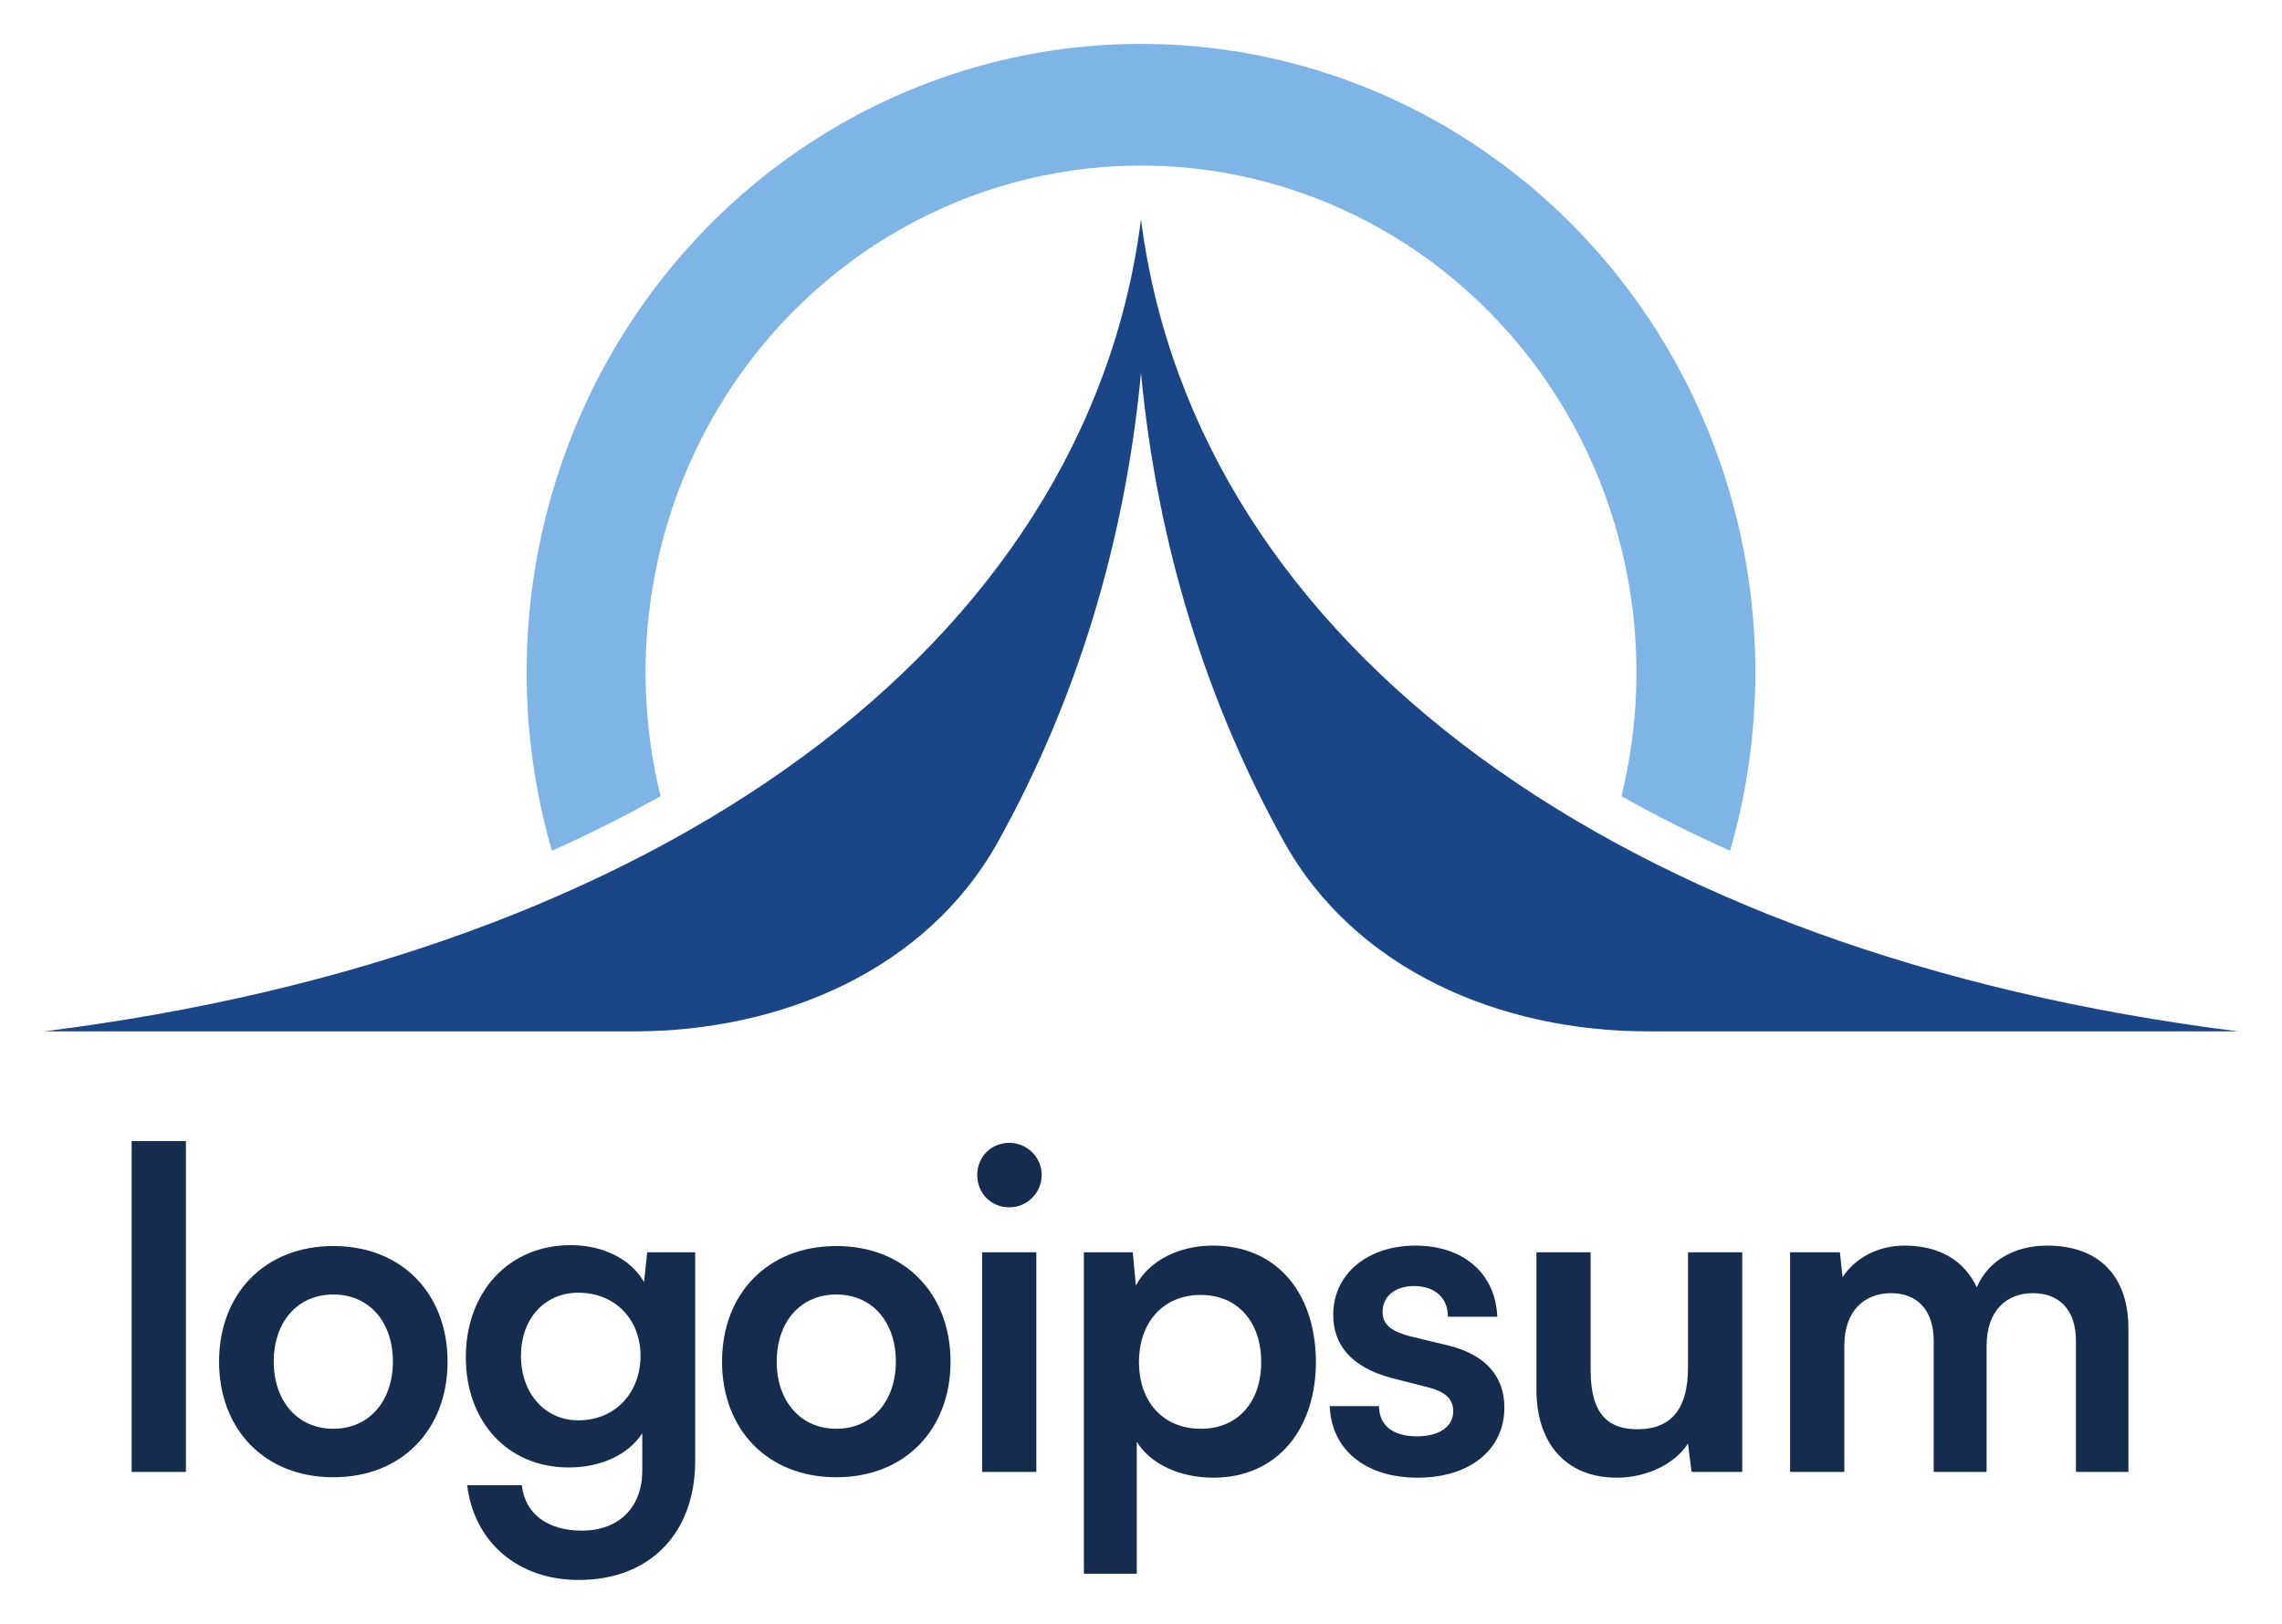
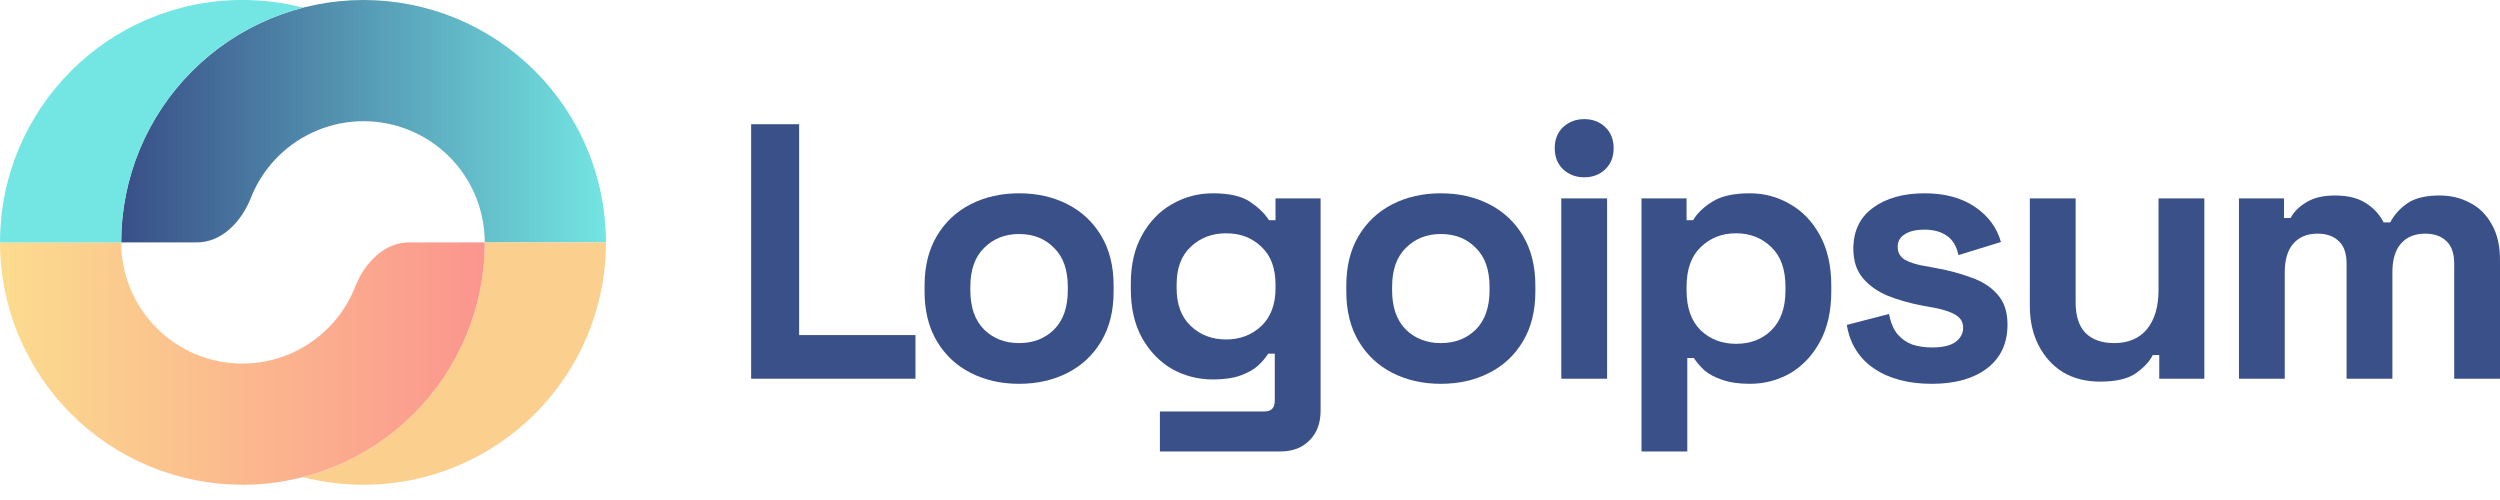
- <svg xmlns="http://www.w3.org/2000/svg" id="logo-31" width="104" height="74" viewBox="0 0 104 74" fill="none">
-   <path d="M8.472 67.076V52H6V67.076H8.472Z" class="cneutral" fill="#152C4F" />
-   <path d="M9.984 62.051C9.984 65.131 12.051 67.319 15.191 67.319C18.331 67.319 20.398 65.131 20.398 62.051C20.398 58.971 18.331 56.782 15.191 56.782C12.051 56.782 9.984 58.971 9.984 62.051ZM12.476 62.051C12.476 60.247 13.55 58.991 15.191 58.991C16.832 58.991 17.906 60.247 17.906 62.051C17.906 63.834 16.832 65.11 15.191 65.11C13.55 65.11 12.476 63.834 12.476 62.051Z" class="cneutral" fill="#152C4F" />
-   <path d="M21.229 61.848C21.229 64.766 23.113 66.873 25.929 66.873C27.388 66.873 28.644 66.286 29.272 65.313V67.015C29.272 68.656 28.239 69.751 26.517 69.751C24.977 69.751 23.924 69.001 23.782 67.684H21.29C21.614 70.298 23.62 72 26.375 72C29.617 72 31.683 69.872 31.683 66.569V57.066H29.495L29.353 58.423C28.745 57.37 27.489 56.742 26.01 56.742C23.154 56.742 21.229 58.91 21.229 61.848ZM23.741 61.787C23.741 60.126 24.795 58.91 26.355 58.91C28.057 58.91 29.191 60.146 29.191 61.787C29.191 63.449 28.057 64.725 26.355 64.725C24.815 64.725 23.741 63.469 23.741 61.787Z" class="cneutral" fill="#152C4F" />
-   <path d="M32.906 62.051C32.906 65.131 34.973 67.319 38.113 67.319C41.253 67.319 43.32 65.131 43.32 62.051C43.32 58.971 41.253 56.782 38.113 56.782C34.973 56.782 32.906 58.971 32.906 62.051ZM35.398 62.051C35.398 60.247 36.472 58.991 38.113 58.991C39.754 58.991 40.828 60.247 40.828 62.051C40.828 63.834 39.754 65.11 38.113 65.11C36.472 65.11 35.398 63.834 35.398 62.051Z" class="cneutral" fill="#152C4F" />
-   <path d="M45.995 55.019C46.805 55.019 47.474 54.371 47.474 53.54C47.474 52.73 46.805 52.081 45.995 52.081C45.164 52.081 44.536 52.73 44.536 53.54C44.536 54.371 45.164 55.019 45.995 55.019ZM44.759 67.076H47.23V57.066H44.759V67.076Z" class="cneutral" fill="#152C4F" />
-   <path d="M49.396 71.716H51.807V65.698C52.435 66.731 53.792 67.339 55.291 67.339C58.249 67.339 60.012 65.07 59.971 61.949C59.911 58.809 58.108 56.762 55.271 56.762C53.752 56.762 52.374 57.431 51.766 58.586L51.624 57.066H49.396V71.716ZM51.908 62.071C51.908 60.267 53.002 59.011 54.724 59.011C56.446 59.011 57.479 60.288 57.479 62.071C57.479 63.854 56.446 65.11 54.724 65.11C53.002 65.11 51.908 63.874 51.908 62.071Z" class="cneutral" fill="#152C4F" />
-   <path d="M60.599 64.077C60.68 66.063 62.22 67.339 64.61 67.339C66.96 67.339 68.561 66.083 68.561 64.138C68.561 62.699 67.669 61.726 66.028 61.321L64.266 60.896C63.516 60.693 63.01 60.43 63.01 59.781C63.01 59.092 63.557 58.606 64.448 58.606C65.38 58.606 65.988 59.133 65.988 60.004H68.237C68.156 58.018 66.677 56.762 64.509 56.762C62.361 56.762 60.761 58.018 60.761 59.923C60.761 61.22 61.511 62.294 63.435 62.8L65.178 63.246C65.826 63.429 66.231 63.733 66.231 64.3C66.231 65.09 65.481 65.455 64.57 65.455C63.476 65.455 62.848 64.948 62.848 64.077H60.599Z" class="cneutral" fill="#152C4F" />
-   <path d="M73.688 67.339C75.045 67.339 76.342 66.711 76.929 65.779L77.091 67.076H79.401V57.066H76.929V62.314C76.929 64.118 76.24 65.131 74.62 65.131C73.364 65.131 72.492 64.523 72.492 62.456V57.066H70.021V63.327C70.021 65.718 71.317 67.339 73.688 67.339Z" class="cneutral" fill="#152C4F" />
-   <path d="M84.054 67.076V61.321C84.054 59.7 85.006 58.93 86.181 58.93C87.356 58.93 88.126 59.68 88.126 61.098V67.076H90.537V61.341C90.537 59.7 91.469 58.93 92.644 58.93C93.84 58.93 94.609 59.68 94.609 61.098V67.076H97V60.531C97 58.221 95.724 56.762 93.293 56.762C91.773 56.762 90.578 57.491 90.091 58.667C89.544 57.491 88.451 56.762 86.789 56.762C85.614 56.762 84.561 57.309 83.973 58.201L83.852 57.066H81.582V67.076H84.054Z" class="cneutral" fill="#152C4F" />
-   <path d="M45.487 38.352C42.231 44.212 35.601 47 28.897 47H2C30 43.5 49.5 29.5 52 10C54.5 29.5 74 43.5 102 47H75.103C68.399 47 61.769 44.212 58.513 38.352C54.989 32.01 52.743 24.833 52 17C51.257 24.833 49.011 32.01 45.487 38.352Z" class="ccustom" fill="#1A4688" />
-   <path d="M30.105 36.281C28.534 37.166 26.882 37.996 25.152 38.77C24.169 35.375 23.808 31.814 24.096 28.266C24.478 23.573 25.985 19.048 28.485 15.092C30.984 11.137 34.399 7.873 38.426 5.59C42.454 3.307 46.97 2.075 51.574 2.003C56.178 1.932 60.728 3.022 64.822 5.179C68.915 7.336 72.425 10.492 75.042 14.367C77.658 18.243 79.299 22.719 79.82 27.398C80.246 31.226 79.912 35.093 78.848 38.77C77.118 37.996 75.466 37.166 73.895 36.281C74.557 33.593 74.743 30.796 74.434 28.026C74.014 24.252 72.69 20.643 70.581 17.517C68.471 14.392 65.64 11.847 62.339 10.108C59.038 8.369 55.369 7.489 51.656 7.547C47.944 7.605 44.302 8.598 41.054 10.44C37.807 12.281 35.053 14.912 33.037 18.102C31.022 21.292 29.806 24.941 29.498 28.725C29.292 31.269 29.499 33.822 30.105 36.281Z" class="ccompli1" fill="#7FB5E6" />
+ <svg xmlns="http://www.w3.org/2000/svg" id="logo-45" class="gradient" width="160" height="32" viewBox="0 0 160 32" fill="none">
+   <path d="M48.073 24.238V7.95H51.144V21.446H58.59V24.238H48.073Z" fill="#3A5088" class="cneutral" />
+   <path d="M65.222 24.564C64.074 24.564 63.042 24.331 62.127 23.866C61.212 23.401 60.49 22.726 59.963 21.841C59.435 20.957 59.172 19.895 59.172 18.654V18.281C59.172 17.04 59.435 15.978 59.963 15.094C60.49 14.209 61.212 13.535 62.127 13.069C63.042 12.604 64.074 12.371 65.222 12.371C66.369 12.371 67.401 12.604 68.316 13.069C69.231 13.535 69.953 14.209 70.48 15.094C71.008 15.978 71.271 17.04 71.271 18.281V18.654C71.271 19.895 71.008 20.957 70.48 21.841C69.953 22.726 69.231 23.401 68.316 23.866C67.401 24.331 66.369 24.564 65.222 24.564ZM65.222 21.958C66.121 21.958 66.866 21.671 67.455 21.097C68.045 20.507 68.34 19.67 68.34 18.584V18.351C68.34 17.265 68.045 16.435 67.455 15.861C66.881 15.272 66.137 14.977 65.222 14.977C64.322 14.977 63.577 15.272 62.988 15.861C62.398 16.435 62.103 17.265 62.103 18.351V18.584C62.103 19.67 62.398 20.507 62.988 21.097C63.577 21.671 64.322 21.958 65.222 21.958Z" fill="#3A5088" class="cneutral" />
+   <path d="M72.372 18.514V18.142C72.372 16.932 72.612 15.9 73.093 15.047C73.574 14.178 74.21 13.519 75.001 13.069C75.808 12.604 76.684 12.371 77.631 12.371C78.686 12.371 79.484 12.557 80.027 12.93C80.57 13.302 80.966 13.69 81.214 14.093H81.633V12.697H84.518V26.286C84.518 27.077 84.285 27.705 83.82 28.171C83.355 28.651 82.734 28.892 81.959 28.892H74.234V26.332H80.935C81.369 26.332 81.586 26.1 81.586 25.634V22.633H81.168C81.012 22.881 80.795 23.137 80.516 23.401C80.237 23.649 79.865 23.858 79.399 24.029C78.934 24.199 78.344 24.285 77.631 24.285C76.684 24.285 75.808 24.06 75.001 23.61C74.21 23.145 73.574 22.485 73.093 21.632C72.612 20.763 72.372 19.724 72.372 18.514ZM78.468 21.725C79.368 21.725 80.12 21.438 80.725 20.864C81.33 20.29 81.633 19.484 81.633 18.444V18.212C81.633 17.157 81.33 16.35 80.725 15.792C80.136 15.218 79.384 14.931 78.468 14.931C77.569 14.931 76.816 15.218 76.211 15.792C75.606 16.35 75.304 17.157 75.304 18.212V18.444C75.304 19.484 75.606 20.29 76.211 20.864C76.816 21.438 77.569 21.725 78.468 21.725Z" fill="#3A5088" class="cneutral" />
+   <path d="M92.213 24.564C91.065 24.564 90.034 24.331 89.118 23.866C88.203 23.401 87.482 22.726 86.954 21.841C86.427 20.957 86.163 19.895 86.163 18.654V18.281C86.163 17.04 86.427 15.978 86.954 15.094C87.482 14.209 88.203 13.535 89.118 13.069C90.034 12.604 91.065 12.371 92.213 12.371C93.361 12.371 94.392 12.604 95.308 13.069C96.223 13.535 96.944 14.209 97.472 15.094C97.999 15.978 98.263 17.04 98.263 18.281V18.654C98.263 19.895 97.999 20.957 97.472 21.841C96.944 22.726 96.223 23.401 95.308 23.866C94.392 24.331 93.361 24.564 92.213 24.564ZM92.213 21.958C93.113 21.958 93.857 21.671 94.447 21.097C95.036 20.507 95.331 19.67 95.331 18.584V18.351C95.331 17.265 95.036 16.435 94.447 15.861C93.873 15.272 93.128 14.977 92.213 14.977C91.313 14.977 90.569 15.272 89.979 15.861C89.39 16.435 89.095 17.265 89.095 18.351V18.584C89.095 19.67 89.39 20.507 89.979 21.097C90.569 21.671 91.313 21.958 92.213 21.958Z" fill="#3A5088" class="cneutral" />
+   <path d="M99.922 24.238V12.697H102.854V24.238H99.922ZM101.388 11.347C100.86 11.347 100.411 11.177 100.038 10.835C99.681 10.494 99.503 10.044 99.503 9.486C99.503 8.927 99.681 8.478 100.038 8.136C100.411 7.795 100.86 7.624 101.388 7.624C101.931 7.624 102.381 7.795 102.737 8.136C103.094 8.478 103.273 8.927 103.273 9.486C103.273 10.044 103.094 10.494 102.737 10.835C102.381 11.177 101.931 11.347 101.388 11.347Z" fill="#3A5088" class="cneutral" />
+   <path d="M105.056 28.892V12.697H107.941V14.093H108.36C108.623 13.643 109.034 13.248 109.593 12.906C110.151 12.55 110.95 12.371 111.99 12.371C112.92 12.371 113.781 12.604 114.572 13.069C115.364 13.519 116 14.186 116.48 15.07C116.961 15.954 117.202 17.025 117.202 18.281V18.654C117.202 19.91 116.961 20.98 116.48 21.865C116 22.749 115.364 23.424 114.572 23.889C113.781 24.339 112.92 24.564 111.99 24.564C111.292 24.564 110.702 24.479 110.221 24.308C109.756 24.153 109.376 23.951 109.081 23.703C108.802 23.439 108.577 23.175 108.406 22.912H107.987V28.892H105.056ZM111.105 22.004C112.021 22.004 112.773 21.717 113.362 21.143C113.967 20.554 114.27 19.701 114.27 18.584V18.351C114.27 17.234 113.967 16.389 113.362 15.815C112.757 15.225 112.005 14.931 111.105 14.931C110.206 14.931 109.453 15.225 108.848 15.815C108.243 16.389 107.941 17.234 107.941 18.351V18.584C107.941 19.701 108.243 20.554 108.848 21.143C109.453 21.717 110.206 22.004 111.105 22.004Z" fill="#3A5088" class="cneutral" />
+   <path d="M123.64 24.564C122.135 24.564 120.902 24.238 119.94 23.587C118.979 22.935 118.397 22.004 118.195 20.794L120.894 20.096C121.003 20.639 121.181 21.066 121.43 21.376C121.693 21.686 122.011 21.911 122.384 22.051C122.771 22.175 123.19 22.237 123.64 22.237C124.323 22.237 124.827 22.121 125.152 21.888C125.478 21.64 125.641 21.337 125.641 20.98C125.641 20.624 125.486 20.352 125.176 20.166C124.865 19.965 124.369 19.802 123.687 19.677L123.035 19.561C122.228 19.406 121.492 19.197 120.825 18.933C120.157 18.654 119.622 18.274 119.219 17.793C118.816 17.312 118.614 16.691 118.614 15.931C118.614 14.783 119.033 13.907 119.871 13.302C120.708 12.681 121.81 12.371 123.175 12.371C124.462 12.371 125.533 12.658 126.386 13.232C127.239 13.806 127.797 14.558 128.061 15.489L125.339 16.327C125.215 15.737 124.959 15.319 124.571 15.07C124.198 14.822 123.733 14.698 123.175 14.698C122.616 14.698 122.19 14.799 121.895 15.001C121.6 15.187 121.453 15.45 121.453 15.792C121.453 16.164 121.608 16.443 121.918 16.629C122.228 16.8 122.647 16.932 123.175 17.025L123.826 17.141C124.695 17.296 125.478 17.506 126.176 17.77C126.89 18.018 127.448 18.382 127.852 18.863C128.27 19.328 128.48 19.965 128.48 20.771C128.48 21.981 128.038 22.92 127.154 23.587C126.285 24.238 125.114 24.564 123.64 24.564Z" fill="#3A5088" class="cneutral" />
+   <path d="M134.4 24.424C133.5 24.424 132.709 24.223 132.026 23.819C131.359 23.401 130.84 22.826 130.467 22.097C130.095 21.368 129.909 20.531 129.909 19.584V12.697H132.841V19.352C132.841 20.22 133.05 20.872 133.469 21.306C133.903 21.741 134.516 21.958 135.307 21.958C136.207 21.958 136.905 21.663 137.401 21.074C137.898 20.469 138.146 19.631 138.146 18.561V12.697H141.078V24.238H138.192V22.726H137.774C137.588 23.113 137.238 23.494 136.727 23.866C136.215 24.238 135.439 24.424 134.4 24.424Z" fill="#3A5088" class="cneutral" />
+   <path d="M143.293 24.238V12.697H146.178V13.953H146.597C146.799 13.566 147.133 13.232 147.598 12.953C148.063 12.658 148.676 12.511 149.436 12.511C150.258 12.511 150.918 12.674 151.414 12.999C151.91 13.31 152.29 13.721 152.554 14.233H152.973C153.237 13.736 153.609 13.325 154.09 12.999C154.571 12.674 155.253 12.511 156.137 12.511C156.851 12.511 157.495 12.666 158.069 12.976C158.658 13.271 159.124 13.729 159.465 14.349C159.822 14.954 160 15.722 160 16.653V24.238H157.068V16.862C157.068 16.226 156.905 15.753 156.58 15.443C156.254 15.117 155.796 14.954 155.207 14.954C154.54 14.954 154.02 15.171 153.648 15.605C153.291 16.024 153.113 16.629 153.113 17.42V24.238H150.181V16.862C150.181 16.226 150.018 15.753 149.692 15.443C149.366 15.117 148.909 14.954 148.319 14.954C147.652 14.954 147.132 15.171 146.76 15.605C146.403 16.024 146.225 16.629 146.225 17.42V24.238H143.293Z" fill="#3A5088" class="cneutral" />
+   <path d="M38.781 15.513C38.781 11.399 37.147 7.453 34.237 4.544C31.328 1.634 27.382 5.39515e-07 23.268 0C19.154 -5.39514e-07 15.208 1.634 12.299 4.544C9.39 7.453 7.756 11.399 7.756 15.513L12.603 15.513C14.21 15.513 15.463 14.166 16.051 12.672C16.437 11.69 17.023 10.788 17.784 10.028C19.238 8.574 21.211 7.756 23.268 7.756C25.325 7.756 27.298 8.574 28.753 10.028C30.207 11.483 31.024 13.456 31.024 15.513H38.781Z" fill="url(#paint0_linear_1422_656)" />
+   <path d="M29.845 21.449C30.624 19.567 31.025 17.55 31.025 15.513H38.781C38.781 24.08 31.836 31.025 23.268 31.025C21.927 31.025 20.625 30.855 19.383 30.535C20.085 30.354 20.776 30.123 21.449 29.845C23.331 29.065 25.041 27.922 26.482 26.482C27.922 25.041 29.065 23.331 29.845 21.449Z" fill="#FBCF8E" class="ccompli1" />
+   <path d="M0 15.513C-2.91433e-07 17.55 0.401 19.567 1.181 21.449C1.96 23.331 3.103 25.041 4.544 26.482C5.984 27.922 7.694 29.065 9.576 29.845C11.458 30.624 13.476 31.025 15.513 31.025C17.55 31.025 19.567 30.624 21.449 29.845C23.331 29.065 25.041 27.922 26.482 26.482C27.922 25.041 29.065 23.331 29.845 21.449C30.624 19.567 31.025 17.55 31.025 15.513L26.178 15.513C24.571 15.513 23.318 16.859 22.73 18.354C22.713 18.396 22.696 18.439 22.679 18.481C22.289 19.422 21.718 20.277 20.997 20.997C20.277 21.717 19.422 22.289 18.481 22.679C17.54 23.068 16.531 23.269 15.513 23.269C14.494 23.269 13.486 23.068 12.544 22.679C11.603 22.289 10.748 21.717 10.028 20.997C9.308 20.277 8.737 19.422 8.347 18.481C7.957 17.54 7.756 16.531 7.756 15.513L0 15.513Z" fill="url(#paint1_linear_1422_656)" />
+   <path d="M0.002 15.513C0.002 6.945 6.947 0 15.514 0C16.856 0 18.157 0.17 19.399 0.49C16.735 1.177 14.277 2.565 12.299 4.544C9.39 7.453 7.756 11.399 7.756 15.513H0.002Z" fill="#73E5E2" class="ccustom" />
+   <defs>
+     <linearGradient id="paint0_linear_1422_656" x1="38.781" y1="7.756" x2="7.756" y2="7.756" gradientUnits="userSpaceOnUse">
+       <stop class="ccustom" stop-color="#73E5E2" />
+       <stop class="ccompli1" offset="1" stop-color="#394F87" />
+     </linearGradient>
+     <linearGradient id="paint1_linear_1422_656" x1="1.01712e-06" y1="23.269" x2="31.025" y2="23.269" gradientUnits="userSpaceOnUse">
+       <stop class="ccompli1" stop-color="#FBDC8E" />
+       <stop class="ccompli2" offset="1" stop-color="#FB958E" />
+     </linearGradient>
+   </defs>
</svg>
